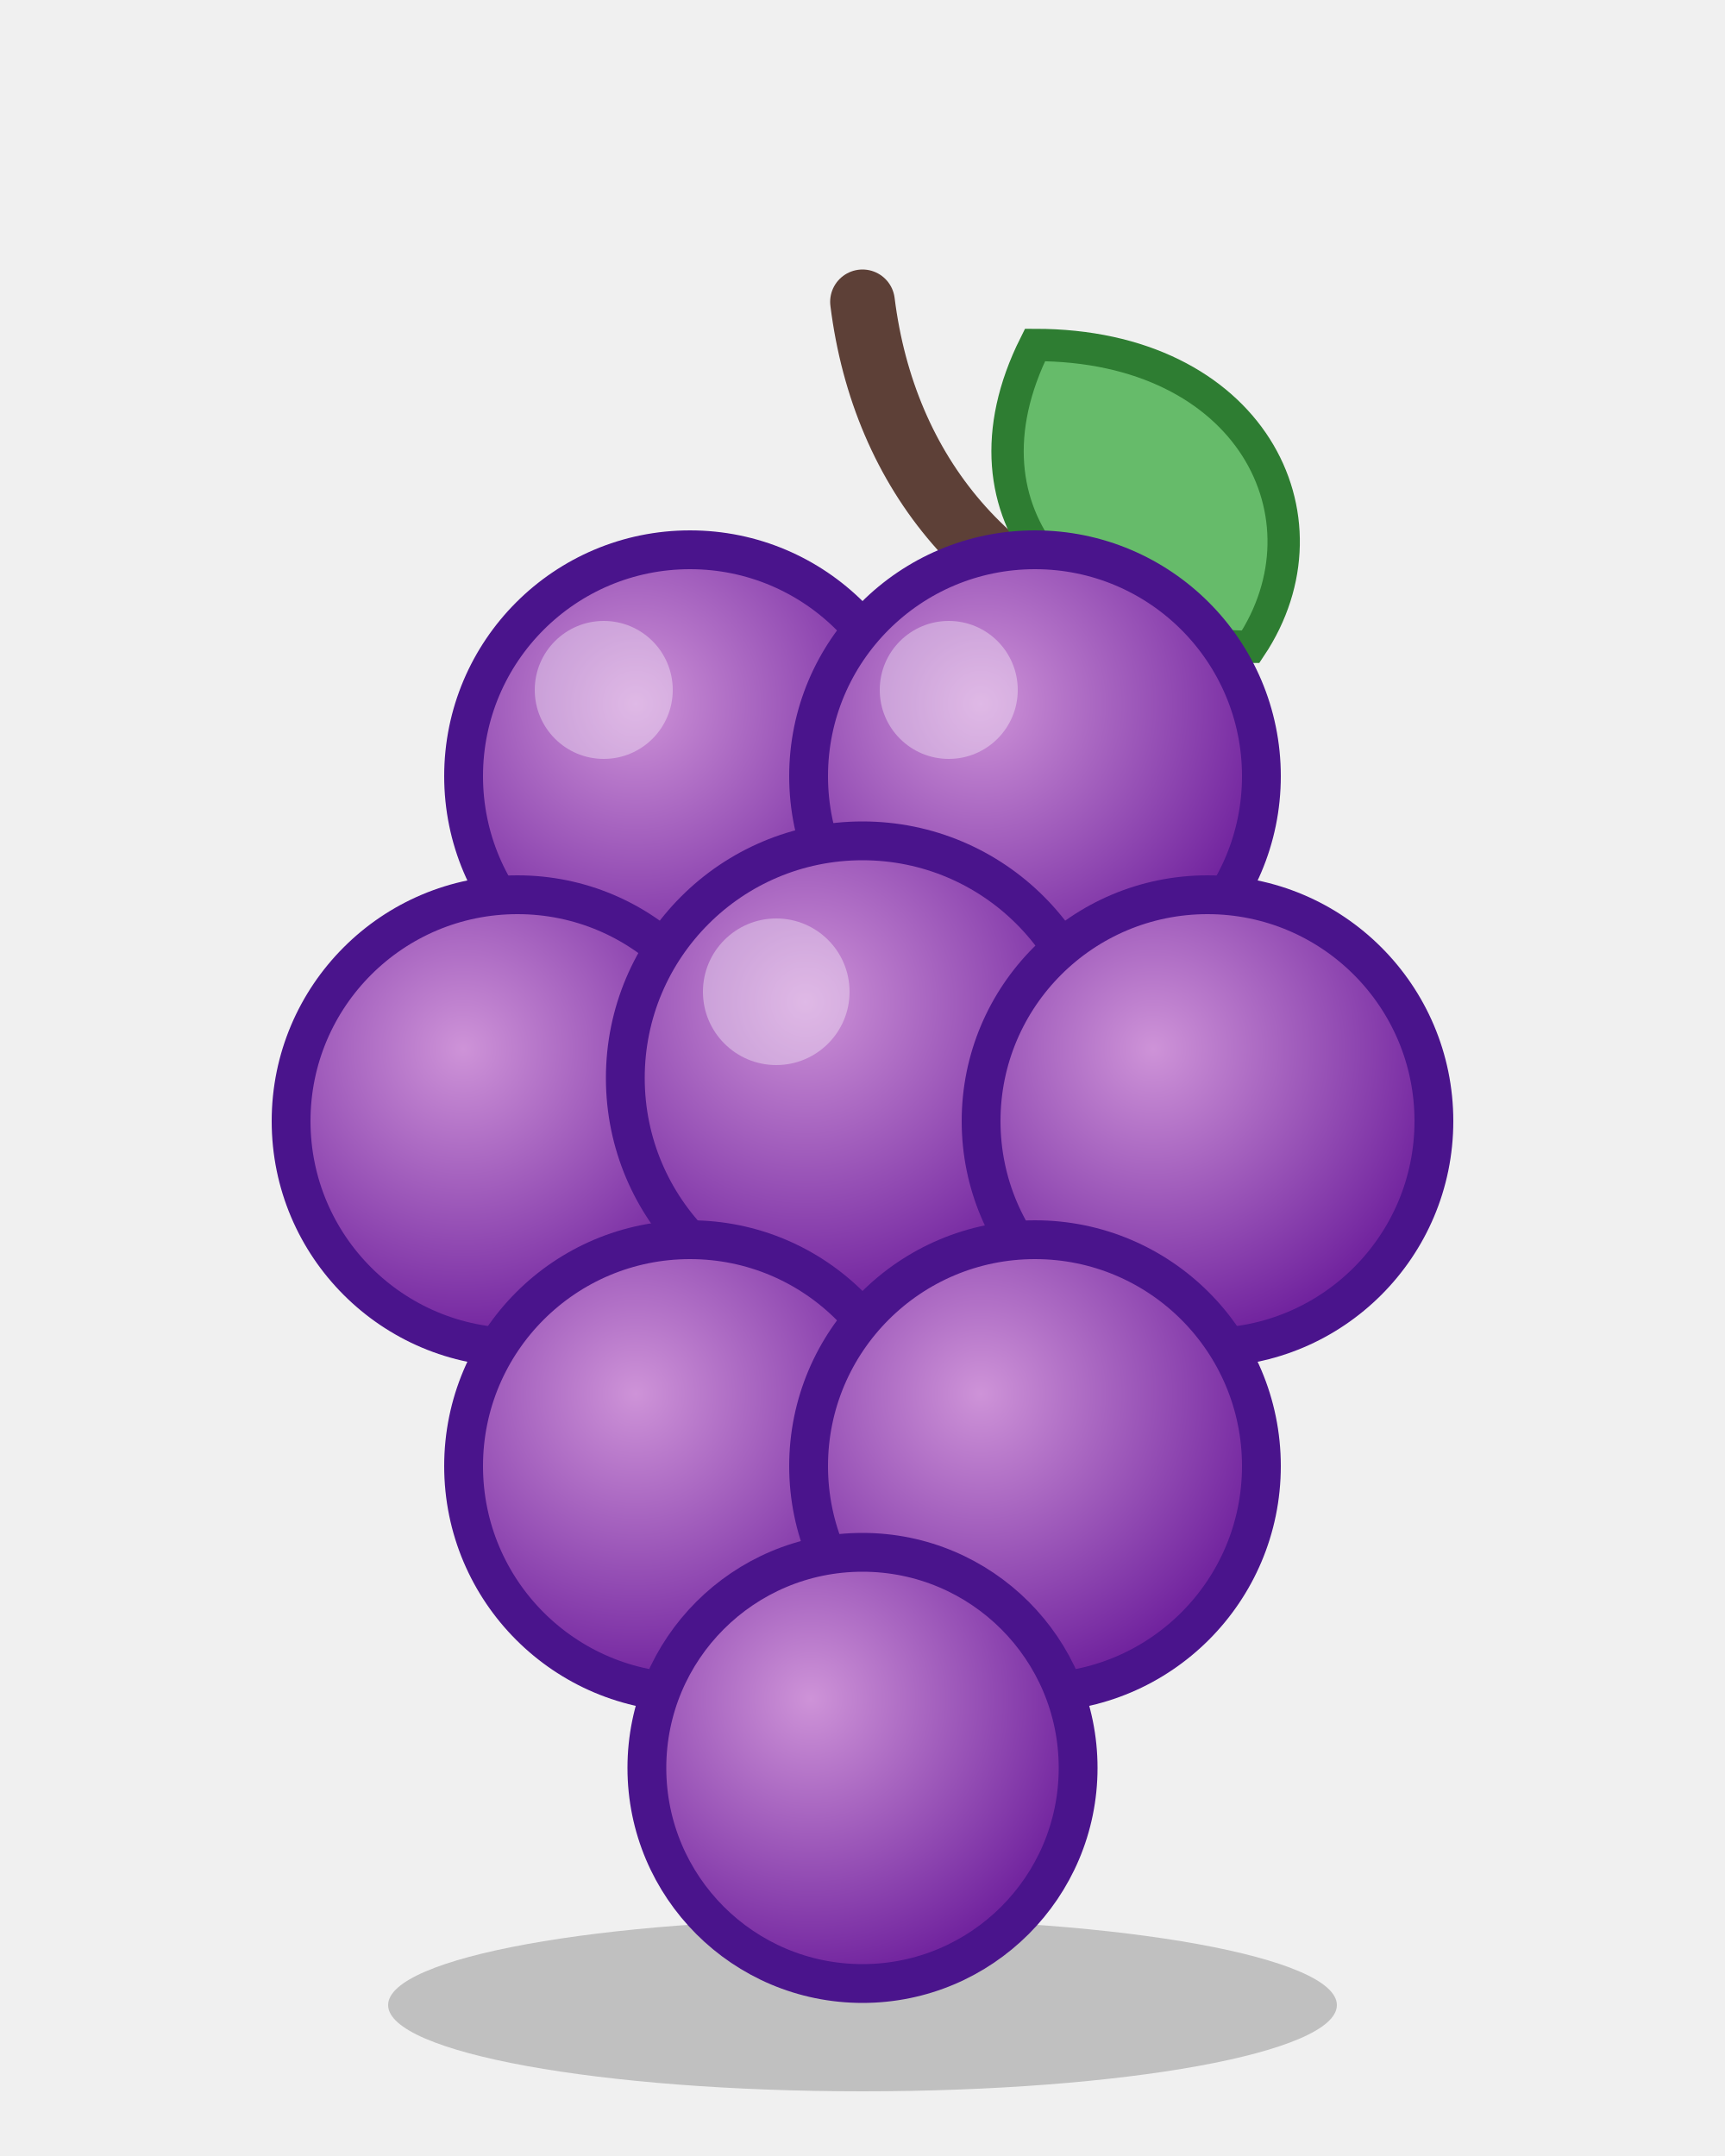
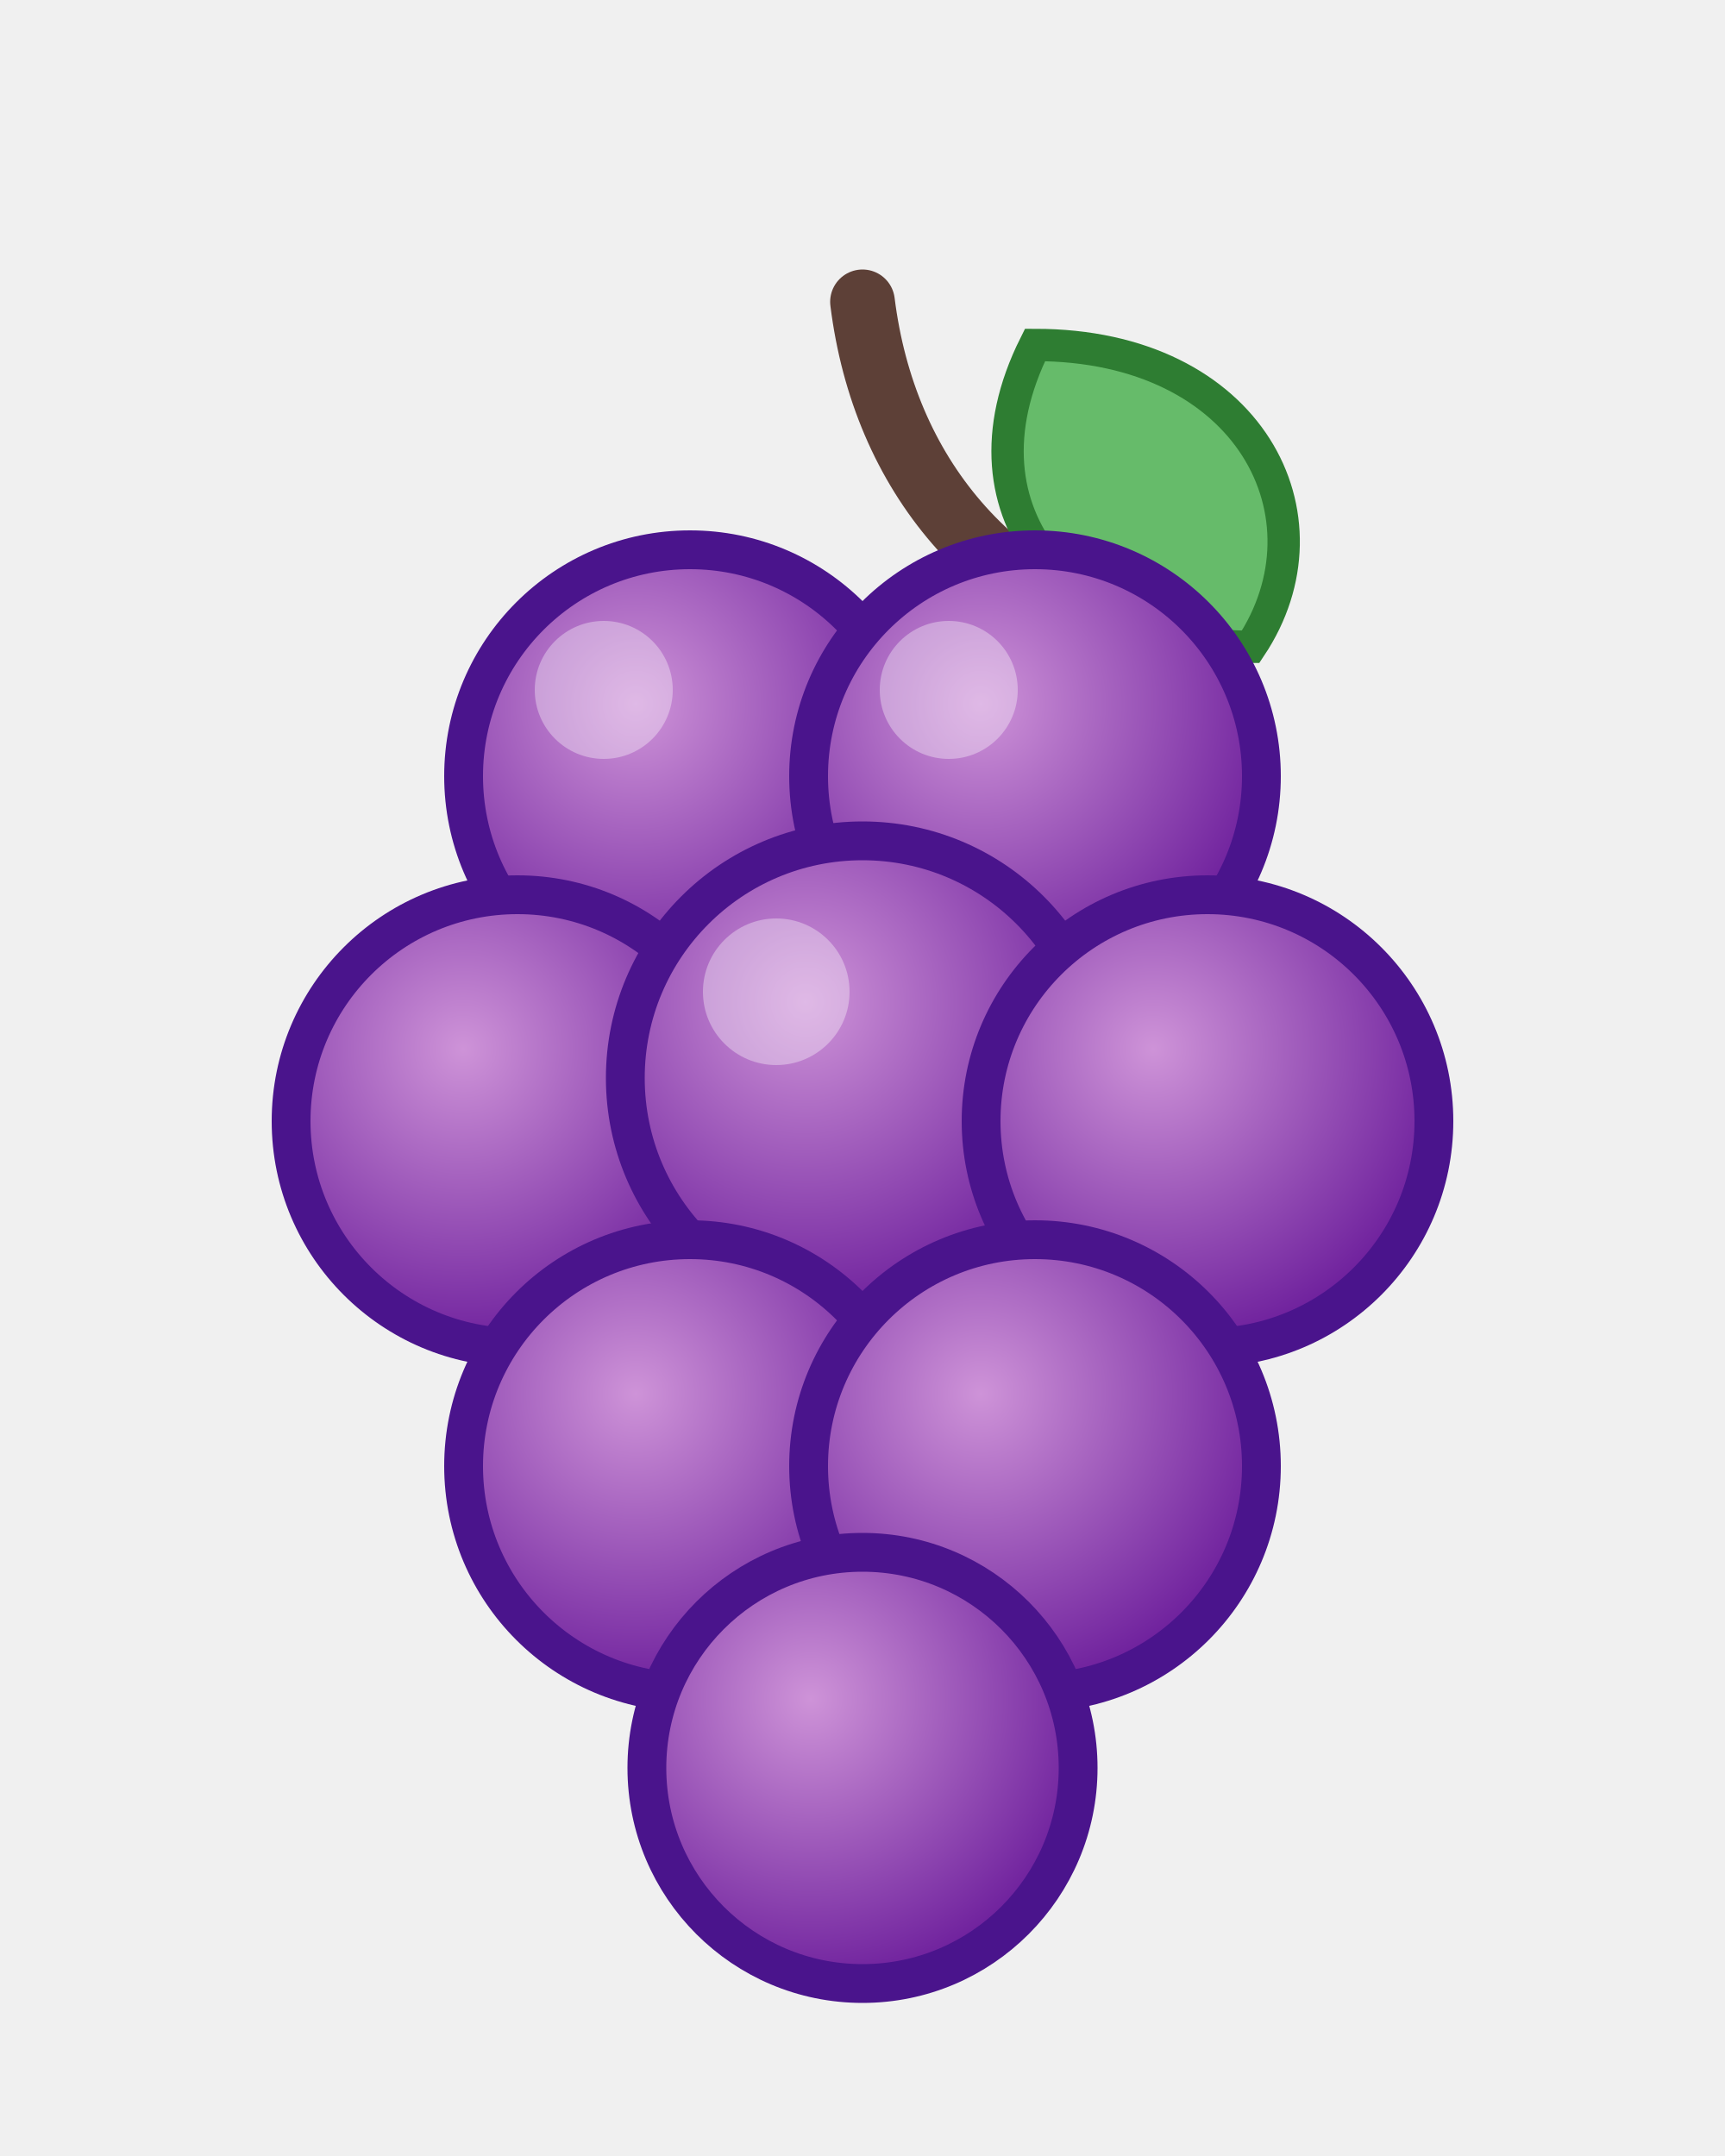
<svg xmlns="http://www.w3.org/2000/svg" viewBox="0 0 80 100">
  <defs>
    <radialGradient id="grapeA" cx="38%" cy="34%" r="70%">
      <stop stop-color="#ce93d8" />
      <stop offset="1" stop-color="#6a1b9a" />
    </radialGradient>
  </defs>
-   <ellipse cx="40" cy="93" rx="22" ry="4" fill="#000" opacity=".2" />
  <path d="M40 14c1 8 6 14 14 16" fill="none" stroke="#5d4037" stroke-width="3" stroke-linecap="round" />
  <path d="M48 16c10 0 14 8 10 14-8 0-14-6-10-14z" fill="#66bb6a" stroke="#2e7d32" stroke-width="1.5" />
  <circle cx="32" cy="36" r="10.5" fill="url(#grapeA)" stroke="#4a148c" stroke-width="1.8" />
  <circle cx="48" cy="36" r="10.5" fill="url(#grapeA)" stroke="#4a148c" stroke-width="1.8" />
  <circle cx="24" cy="52" r="10.5" fill="url(#grapeA)" stroke="#4a148c" stroke-width="1.8" />
  <circle cx="40" cy="50" r="11" fill="url(#grapeA)" stroke="#4a148c" stroke-width="1.8" />
  <circle cx="56" cy="52" r="10.5" fill="url(#grapeA)" stroke="#4a148c" stroke-width="1.8" />
  <circle cx="32" cy="68" r="10.5" fill="url(#grapeA)" stroke="#4a148c" stroke-width="1.8" />
  <circle cx="48" cy="68" r="10.5" fill="url(#grapeA)" stroke="#4a148c" stroke-width="1.8" />
  <circle cx="40" cy="82" r="10" fill="url(#grapeA)" stroke="#4a148c" stroke-width="1.8" />
  <circle cx="28" cy="32" r="3.2" fill="#fff" opacity=".35" />
  <circle cx="44" cy="32" r="3.2" fill="#fff" opacity=".35" />
  <circle cx="36" cy="46" r="3.4" fill="#fff" opacity=".35" />
</svg>
